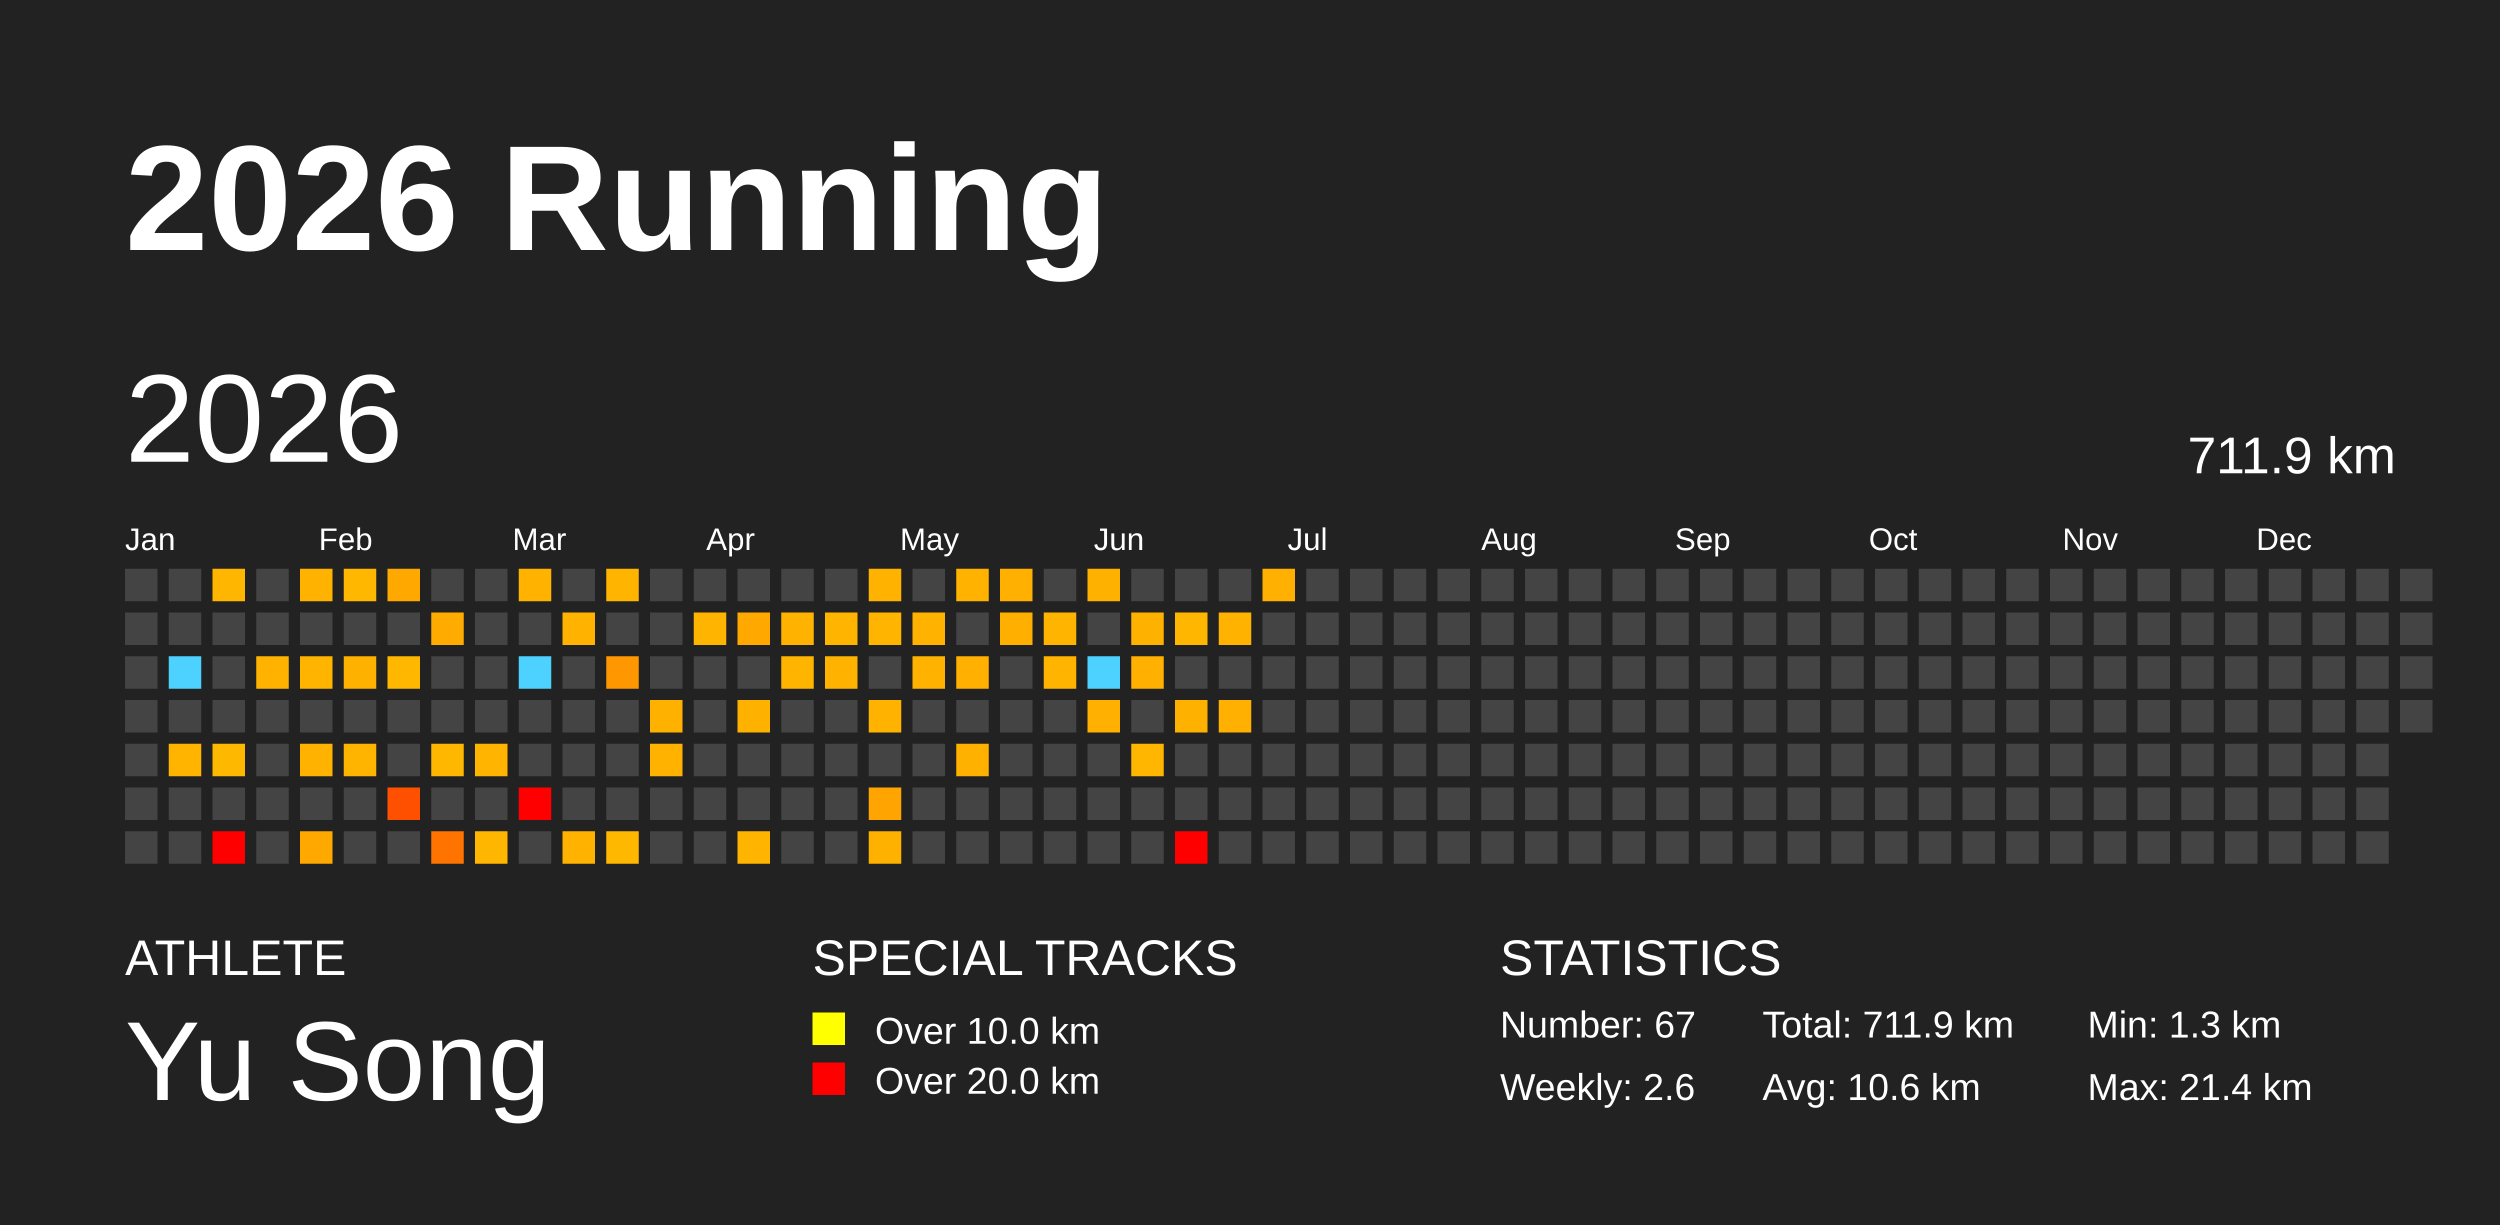
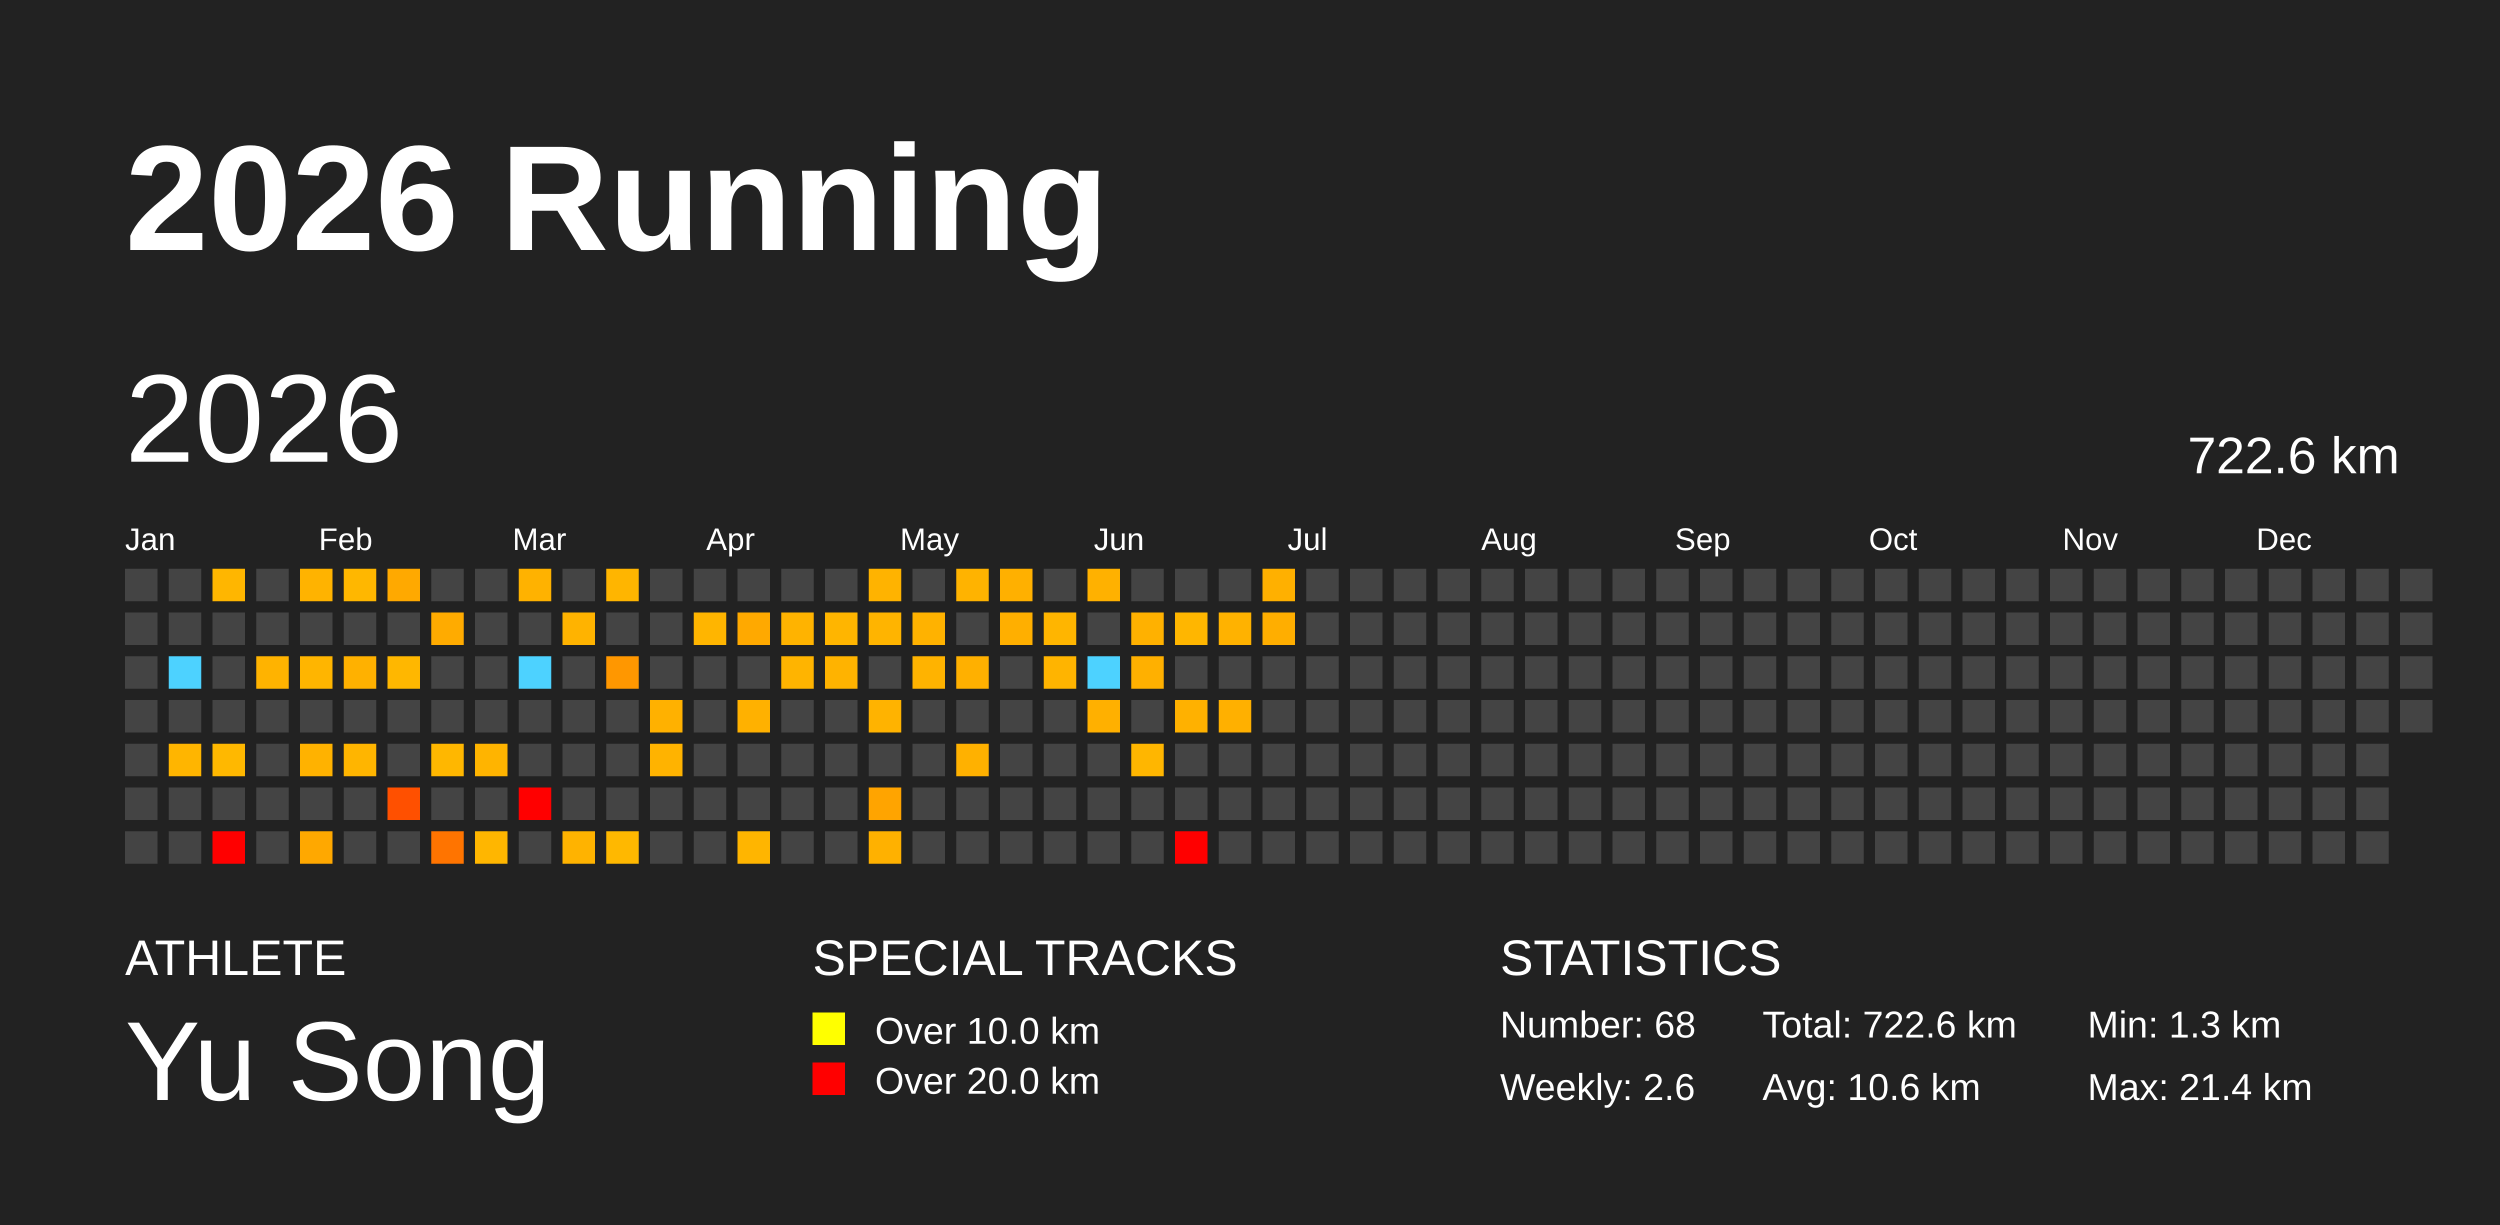
<svg xmlns="http://www.w3.org/2000/svg" baseProfile="full" height="98mm" version="1.1" viewBox="0,0,200,98" width="200mm">
  <defs />
  <rect fill="#222222" height="98" width="200" x="0" y="0" />
  <text fill="#FFFFFF" style="font-size:12px; font-family:Arial; font-weight:bold;" x="10" y="20">2026 Running</text>
  <text fill="#FFFFFF" style="font-size:4px; font-family:Arial" x="10" y="78">ATHLETE</text>
  <text fill="#FFFFFF" style="font-size:9px; font-family:Arial" x="10" y="88">Yu Song</text>
  <text fill="#FFFFFF" style="font-size:4px; font-family:Arial" x="65" y="78">SPECIAL TRACKS</text>
  <rect fill="yellow" height="2.6" width="2.6" x="65" y="81" />
  <text fill="#FFFFFF" style="font-size:3px; font-family:Arial" x="70" y="83.5">Over 10.0 km</text>
  <rect fill="red" height="2.6" width="2.6" x="65" y="85" />
  <text fill="#FFFFFF" style="font-size:3px; font-family:Arial" x="70" y="87.5">Over 20.0 km</text>
  <text fill="#FFFFFF" style="font-size:4px; font-family:Arial" x="120" y="78">STATISTICS</text>
-   <text fill="#FFFFFF" style="font-size:3px; font-family:Arial" x="120" y="83">Number: 67</text>
+   <text fill="#FFFFFF" style="font-size:3px; font-family:Arial" x="120" y="83">Number: 68</text>
  <text fill="#FFFFFF" style="font-size:3px; font-family:Arial" x="120" y="88">Weekly: 2.6</text>
-   <text fill="#FFFFFF" style="font-size:3px; font-family:Arial" x="141" y="83">Total: 711.9 km</text>
+   <text fill="#FFFFFF" style="font-size:3px; font-family:Arial" x="141" y="83">Total: 722.6 km</text>
  <text fill="#FFFFFF" style="font-size:3px; font-family:Arial" x="141" y="88">Avg: 10.6 km</text>
  <text fill="#FFFFFF" style="font-size:3px; font-family:Arial" x="167" y="83">Min: 1.3 km</text>
  <text fill="#FFFFFF" style="font-size:3px; font-family:Arial" x="167" y="88">Max: 21.4 km</text>
  <text dominant-baseline="hanging" fill="#FFFFFF" style="font-size:10.0px; font-family:Arial;" x="10" y="30">2026</text>
-   <text dominant-baseline="hanging" fill="#FFFFFF" style="font-size:4.125px; font-family:Arial;" x="175" y="35">711.9 km</text>
+   <text dominant-baseline="hanging" fill="#FFFFFF" style="font-size:4.125px; font-family:Arial;" x="175" y="35">722.6 km</text>
  <text fill="#FFFFFF" style="font-size:2.5px; font-family:Arial" x="10.0" y="44">Jan</text>
  <text fill="#FFFFFF" style="font-size:2.5px; font-family:Arial" x="25.5" y="44">Feb</text>
  <text fill="#FFFFFF" style="font-size:2.5px; font-family:Arial" x="41.0" y="44">Mar</text>
  <text fill="#FFFFFF" style="font-size:2.5px; font-family:Arial" x="56.5" y="44">Apr</text>
  <text fill="#FFFFFF" style="font-size:2.5px; font-family:Arial" x="72.0" y="44">May</text>
  <text fill="#FFFFFF" style="font-size:2.5px; font-family:Arial" x="87.5" y="44">Jun</text>
  <text fill="#FFFFFF" style="font-size:2.5px; font-family:Arial" x="103.0" y="44">Jul</text>
  <text fill="#FFFFFF" style="font-size:2.5px; font-family:Arial" x="118.5" y="44">Aug</text>
  <text fill="#FFFFFF" style="font-size:2.5px; font-family:Arial" x="134.0" y="44">Sep</text>
  <text fill="#FFFFFF" style="font-size:2.5px; font-family:Arial" x="149.5" y="44">Oct</text>
  <text fill="#FFFFFF" style="font-size:2.5px; font-family:Arial" x="165.0" y="44">Nov</text>
  <text fill="#FFFFFF" style="font-size:2.5px; font-family:Arial" x="180.5" y="44">Dec</text>
  <rect fill="#444444" height="2.6" width="2.6" x="10.0" y="45.5" />
  <rect fill="#444444" height="2.6" width="2.6" x="10.0" y="49.0" />
  <rect fill="#444444" height="2.6" width="2.6" x="10.0" y="52.5" />
  <rect fill="#444444" height="2.6" width="2.6" x="10.0" y="56.0" />
  <rect fill="#444444" height="2.6" width="2.6" x="10.0" y="59.5" />
  <rect fill="#444444" height="2.6" width="2.6" x="10.0" y="63.0" />
  <rect fill="#444444" height="2.6" width="2.6" x="10.0" y="66.5" />
  <rect fill="#444444" height="2.6" width="2.6" x="13.5" y="45.5" />
  <rect fill="#444444" height="2.6" width="2.6" x="13.5" y="49.0" />
  <rect fill="#4dd2ff" height="2.6" width="2.6" x="13.5" y="52.5" />
  <rect fill="#444444" height="2.6" width="2.6" x="13.5" y="56.0" />
  <rect fill="#ffb500" height="2.6" width="2.6" x="13.5" y="59.5" />
  <rect fill="#444444" height="2.6" width="2.6" x="13.5" y="63.0" />
  <rect fill="#444444" height="2.6" width="2.6" x="13.5" y="66.5" />
  <rect fill="#ffb600" height="2.6" width="2.6" x="17.0" y="45.5" />
  <rect fill="#444444" height="2.6" width="2.6" x="17.0" y="49.0" />
  <rect fill="#444444" height="2.6" width="2.6" x="17.0" y="52.5" />
  <rect fill="#444444" height="2.6" width="2.6" x="17.0" y="56.0" />
  <rect fill="#ffb800" height="2.6" width="2.6" x="17.0" y="59.5" />
  <rect fill="#444444" height="2.6" width="2.6" x="17.0" y="63.0" />
  <rect fill="red" height="2.6" width="2.6" x="17.0" y="66.5" />
  <rect fill="#444444" height="2.6" width="2.6" x="20.5" y="45.5" />
  <rect fill="#444444" height="2.6" width="2.6" x="20.5" y="49.0" />
  <rect fill="#ffb300" height="2.6" width="2.6" x="20.5" y="52.5" />
  <rect fill="#444444" height="2.6" width="2.6" x="20.5" y="56.0" />
  <rect fill="#444444" height="2.6" width="2.6" x="20.5" y="59.5" />
  <rect fill="#444444" height="2.6" width="2.6" x="20.5" y="63.0" />
  <rect fill="#444444" height="2.6" width="2.6" x="20.5" y="66.5" />
  <rect fill="#ffb300" height="2.6" width="2.6" x="24.0" y="45.5" />
  <rect fill="#444444" height="2.6" width="2.6" x="24.0" y="49.0" />
  <rect fill="#ffb500" height="2.6" width="2.6" x="24.0" y="52.5" />
  <rect fill="#444444" height="2.6" width="2.6" x="24.0" y="56.0" />
  <rect fill="#ffb200" height="2.6" width="2.6" x="24.0" y="59.5" />
  <rect fill="#444444" height="2.6" width="2.6" x="24.0" y="63.0" />
  <rect fill="#ffa800" height="2.6" width="2.6" x="24.0" y="66.5" />
  <rect fill="#ffb700" height="2.6" width="2.6" x="27.5" y="45.5" />
  <rect fill="#444444" height="2.6" width="2.6" x="27.5" y="49.0" />
  <rect fill="#ffb100" height="2.6" width="2.6" x="27.5" y="52.5" />
  <rect fill="#444444" height="2.6" width="2.6" x="27.5" y="56.0" />
  <rect fill="#ffb500" height="2.6" width="2.6" x="27.5" y="59.5" />
  <rect fill="#444444" height="2.6" width="2.6" x="27.5" y="63.0" />
  <rect fill="#444444" height="2.6" width="2.6" x="27.5" y="66.5" />
  <rect fill="#ffa900" height="2.6" width="2.6" x="31.0" y="45.5" />
  <rect fill="#444444" height="2.6" width="2.6" x="31.0" y="49.0" />
  <rect fill="#ffb700" height="2.6" width="2.6" x="31.0" y="52.5" />
  <rect fill="#444444" height="2.6" width="2.6" x="31.0" y="56.0" />
  <rect fill="#444444" height="2.6" width="2.6" x="31.0" y="59.5" />
  <rect fill="#ff5000" height="2.6" width="2.6" x="31.0" y="63.0" />
  <rect fill="#444444" height="2.6" width="2.6" x="31.0" y="66.5" />
  <rect fill="#444444" height="2.6" width="2.6" x="34.5" y="45.5" />
  <rect fill="#ffab00" height="2.6" width="2.6" x="34.5" y="49.0" />
  <rect fill="#444444" height="2.6" width="2.6" x="34.5" y="52.5" />
  <rect fill="#444444" height="2.6" width="2.6" x="34.5" y="56.0" />
  <rect fill="#ffb700" height="2.6" width="2.6" x="34.5" y="59.5" />
  <rect fill="#444444" height="2.6" width="2.6" x="34.5" y="63.0" />
  <rect fill="#ff7400" height="2.6" width="2.6" x="34.5" y="66.5" />
  <rect fill="#444444" height="2.6" width="2.6" x="38.0" y="45.5" />
  <rect fill="#444444" height="2.6" width="2.6" x="38.0" y="49.0" />
  <rect fill="#444444" height="2.6" width="2.6" x="38.0" y="52.5" />
  <rect fill="#444444" height="2.6" width="2.6" x="38.0" y="56.0" />
  <rect fill="#ffb400" height="2.6" width="2.6" x="38.0" y="59.5" />
  <rect fill="#444444" height="2.6" width="2.6" x="38.0" y="63.0" />
  <rect fill="#ffb600" height="2.6" width="2.6" x="38.0" y="66.5" />
  <rect fill="#ffb200" height="2.6" width="2.6" x="41.5" y="45.5" />
  <rect fill="#444444" height="2.6" width="2.6" x="41.5" y="49.0" />
  <rect fill="#4dd2ff" height="2.6" width="2.6" x="41.5" y="52.5" />
  <rect fill="#444444" height="2.6" width="2.6" x="41.5" y="56.0" />
  <rect fill="#444444" height="2.6" width="2.6" x="41.5" y="59.5" />
  <rect fill="red" height="2.6" width="2.6" x="41.5" y="63.0" />
  <rect fill="#444444" height="2.6" width="2.6" x="41.5" y="66.5" />
  <rect fill="#444444" height="2.6" width="2.6" x="45.0" y="45.5" />
  <rect fill="#ffb300" height="2.6" width="2.6" x="45.0" y="49.0" />
  <rect fill="#444444" height="2.6" width="2.6" x="45.0" y="52.5" />
  <rect fill="#444444" height="2.6" width="2.6" x="45.0" y="56.0" />
  <rect fill="#444444" height="2.6" width="2.6" x="45.0" y="59.5" />
  <rect fill="#444444" height="2.6" width="2.6" x="45.0" y="63.0" />
  <rect fill="#ffb300" height="2.6" width="2.6" x="45.0" y="66.5" />
  <rect fill="#ffb500" height="2.6" width="2.6" x="48.5" y="45.5" />
  <rect fill="#444444" height="2.6" width="2.6" x="48.5" y="49.0" />
  <rect fill="#ff9700" height="2.6" width="2.6" x="48.5" y="52.5" />
  <rect fill="#444444" height="2.6" width="2.6" x="48.5" y="56.0" />
  <rect fill="#444444" height="2.6" width="2.6" x="48.5" y="59.5" />
  <rect fill="#444444" height="2.6" width="2.6" x="48.5" y="63.0" />
  <rect fill="#ffb800" height="2.6" width="2.6" x="48.5" y="66.5" />
  <rect fill="#444444" height="2.6" width="2.6" x="52.0" y="45.5" />
  <rect fill="#444444" height="2.6" width="2.6" x="52.0" y="49.0" />
  <rect fill="#444444" height="2.6" width="2.6" x="52.0" y="52.5" />
  <rect fill="#ffb100" height="2.6" width="2.6" x="52.0" y="56.0" />
  <rect fill="#ffb300" height="2.6" width="2.6" x="52.0" y="59.5" />
  <rect fill="#444444" height="2.6" width="2.6" x="52.0" y="63.0" />
  <rect fill="#444444" height="2.6" width="2.6" x="52.0" y="66.5" />
  <rect fill="#444444" height="2.6" width="2.6" x="55.5" y="45.5" />
  <rect fill="#ffb500" height="2.6" width="2.6" x="55.5" y="49.0" />
  <rect fill="#444444" height="2.6" width="2.6" x="55.5" y="52.5" />
  <rect fill="#444444" height="2.6" width="2.6" x="55.5" y="56.0" />
  <rect fill="#444444" height="2.6" width="2.6" x="55.5" y="59.5" />
  <rect fill="#444444" height="2.6" width="2.6" x="55.5" y="63.0" />
  <rect fill="#444444" height="2.6" width="2.6" x="55.5" y="66.5" />
  <rect fill="#444444" height="2.6" width="2.6" x="59.0" y="45.5" />
  <rect fill="#ffa900" height="2.6" width="2.6" x="59.0" y="49.0" />
  <rect fill="#444444" height="2.6" width="2.6" x="59.0" y="52.5" />
  <rect fill="#ffb100" height="2.6" width="2.6" x="59.0" y="56.0" />
  <rect fill="#444444" height="2.6" width="2.6" x="59.0" y="59.5" />
  <rect fill="#444444" height="2.6" width="2.6" x="59.0" y="63.0" />
  <rect fill="#ffb500" height="2.6" width="2.6" x="59.0" y="66.5" />
  <rect fill="#444444" height="2.6" width="2.6" x="62.5" y="45.5" />
  <rect fill="#ffb300" height="2.6" width="2.6" x="62.5" y="49.0" />
  <rect fill="#ffb400" height="2.6" width="2.6" x="62.5" y="52.5" />
  <rect fill="#444444" height="2.6" width="2.6" x="62.5" y="56.0" />
  <rect fill="#444444" height="2.6" width="2.6" x="62.5" y="59.5" />
  <rect fill="#444444" height="2.6" width="2.6" x="62.5" y="63.0" />
  <rect fill="#444444" height="2.6" width="2.6" x="62.5" y="66.5" />
  <rect fill="#444444" height="2.6" width="2.6" x="66.0" y="45.5" />
  <rect fill="#ffb500" height="2.6" width="2.6" x="66.0" y="49.0" />
  <rect fill="#ffb300" height="2.6" width="2.6" x="66.0" y="52.5" />
  <rect fill="#444444" height="2.6" width="2.6" x="66.0" y="56.0" />
  <rect fill="#444444" height="2.6" width="2.6" x="66.0" y="59.5" />
  <rect fill="#444444" height="2.6" width="2.6" x="66.0" y="63.0" />
  <rect fill="#444444" height="2.6" width="2.6" x="66.0" y="66.5" />
  <rect fill="#ffb300" height="2.6" width="2.6" x="69.5" y="45.5" />
  <rect fill="#ffb400" height="2.6" width="2.6" x="69.5" y="49.0" />
  <rect fill="#444444" height="2.6" width="2.6" x="69.5" y="52.5" />
  <rect fill="#ffb300" height="2.6" width="2.6" x="69.5" y="56.0" />
  <rect fill="#444444" height="2.6" width="2.6" x="69.5" y="59.5" />
  <rect fill="#ffa400" height="2.6" width="2.6" x="69.5" y="63.0" />
  <rect fill="#ffb100" height="2.6" width="2.6" x="69.5" y="66.5" />
  <rect fill="#444444" height="2.6" width="2.6" x="73.0" y="45.5" />
  <rect fill="#ffb200" height="2.6" width="2.6" x="73.0" y="49.0" />
  <rect fill="#ffb300" height="2.6" width="2.6" x="73.0" y="52.5" />
  <rect fill="#444444" height="2.6" width="2.6" x="73.0" y="56.0" />
  <rect fill="#444444" height="2.6" width="2.6" x="73.0" y="59.5" />
  <rect fill="#444444" height="2.6" width="2.6" x="73.0" y="63.0" />
  <rect fill="#444444" height="2.6" width="2.6" x="73.0" y="66.5" />
  <rect fill="#ffb300" height="2.6" width="2.6" x="76.5" y="45.5" />
  <rect fill="#444444" height="2.6" width="2.6" x="76.5" y="49.0" />
  <rect fill="#ffb000" height="2.6" width="2.6" x="76.5" y="52.5" />
  <rect fill="#444444" height="2.6" width="2.6" x="76.5" y="56.0" />
  <rect fill="#ffb100" height="2.6" width="2.6" x="76.5" y="59.5" />
  <rect fill="#444444" height="2.6" width="2.6" x="76.5" y="63.0" />
  <rect fill="#444444" height="2.6" width="2.6" x="76.5" y="66.5" />
  <rect fill="#ffb000" height="2.6" width="2.6" x="80.0" y="45.5" />
  <rect fill="#ffaf00" height="2.6" width="2.6" x="80.0" y="49.0" />
  <rect fill="#444444" height="2.6" width="2.6" x="80.0" y="52.5" />
  <rect fill="#444444" height="2.6" width="2.6" x="80.0" y="56.0" />
  <rect fill="#444444" height="2.6" width="2.6" x="80.0" y="59.5" />
  <rect fill="#444444" height="2.6" width="2.6" x="80.0" y="63.0" />
  <rect fill="#444444" height="2.6" width="2.6" x="80.0" y="66.5" />
  <rect fill="#444444" height="2.6" width="2.6" x="83.5" y="45.5" />
  <rect fill="#ffb500" height="2.6" width="2.6" x="83.5" y="49.0" />
  <rect fill="#ffb400" height="2.6" width="2.6" x="83.5" y="52.5" />
  <rect fill="#444444" height="2.6" width="2.6" x="83.5" y="56.0" />
  <rect fill="#444444" height="2.6" width="2.6" x="83.5" y="59.5" />
  <rect fill="#444444" height="2.6" width="2.6" x="83.5" y="63.0" />
  <rect fill="#444444" height="2.6" width="2.6" x="83.5" y="66.5" />
  <rect fill="#ffb100" height="2.6" width="2.6" x="87.0" y="45.5" />
  <rect fill="#444444" height="2.6" width="2.6" x="87.0" y="49.0" />
  <rect fill="#4dd2ff" height="2.6" width="2.6" x="87.0" y="52.5" />
  <rect fill="#ffb000" height="2.6" width="2.6" x="87.0" y="56.0" />
  <rect fill="#444444" height="2.6" width="2.6" x="87.0" y="59.5" />
  <rect fill="#444444" height="2.6" width="2.6" x="87.0" y="63.0" />
  <rect fill="#444444" height="2.6" width="2.6" x="87.0" y="66.5" />
  <rect fill="#444444" height="2.6" width="2.6" x="90.5" y="45.5" />
  <rect fill="#ffb100" height="2.6" width="2.6" x="90.5" y="49.0" />
  <rect fill="#ffb000" height="2.6" width="2.6" x="90.5" y="52.5" />
  <rect fill="#444444" height="2.6" width="2.6" x="90.5" y="56.0" />
  <rect fill="#ffb600" height="2.6" width="2.6" x="90.5" y="59.5" />
  <rect fill="#444444" height="2.6" width="2.6" x="90.5" y="63.0" />
  <rect fill="#444444" height="2.6" width="2.6" x="90.5" y="66.5" />
  <rect fill="#444444" height="2.6" width="2.6" x="94.0" y="45.5" />
  <rect fill="#ffb600" height="2.6" width="2.6" x="94.0" y="49.0" />
  <rect fill="#444444" height="2.6" width="2.6" x="94.0" y="52.5" />
  <rect fill="#ffb100" height="2.6" width="2.6" x="94.0" y="56.0" />
  <rect fill="#444444" height="2.6" width="2.6" x="94.0" y="59.5" />
  <rect fill="#444444" height="2.6" width="2.6" x="94.0" y="63.0" />
  <rect fill="red" height="2.6" width="2.6" x="94.0" y="66.5" />
  <rect fill="#444444" height="2.6" width="2.6" x="97.5" y="45.5" />
  <rect fill="#ffb200" height="2.6" width="2.6" x="97.5" y="49.0" />
  <rect fill="#444444" height="2.6" width="2.6" x="97.5" y="52.5" />
  <rect fill="#ffb000" height="2.6" width="2.6" x="97.5" y="56.0" />
  <rect fill="#444444" height="2.6" width="2.6" x="97.5" y="59.5" />
  <rect fill="#444444" height="2.6" width="2.6" x="97.5" y="63.0" />
  <rect fill="#444444" height="2.6" width="2.6" x="97.5" y="66.5" />
  <rect fill="#ffb000" height="2.6" width="2.6" x="101.0" y="45.5" />
-   <rect fill="#444444" height="2.6" width="2.6" x="101.0" y="49.0" />
+   <rect fill="#ffae00" height="2.6" width="2.6" x="101.0" y="49.0" />
  <rect fill="#444444" height="2.6" width="2.6" x="101.0" y="52.5" />
  <rect fill="#444444" height="2.6" width="2.6" x="101.0" y="56.0" />
  <rect fill="#444444" height="2.6" width="2.6" x="101.0" y="59.5" />
  <rect fill="#444444" height="2.6" width="2.6" x="101.0" y="63.0" />
  <rect fill="#444444" height="2.6" width="2.6" x="101.0" y="66.5" />
  <rect fill="#444444" height="2.6" width="2.6" x="104.5" y="45.5" />
  <rect fill="#444444" height="2.6" width="2.6" x="104.5" y="49.0" />
  <rect fill="#444444" height="2.6" width="2.6" x="104.5" y="52.5" />
  <rect fill="#444444" height="2.6" width="2.6" x="104.5" y="56.0" />
  <rect fill="#444444" height="2.6" width="2.6" x="104.5" y="59.5" />
  <rect fill="#444444" height="2.6" width="2.6" x="104.5" y="63.0" />
  <rect fill="#444444" height="2.6" width="2.6" x="104.5" y="66.5" />
  <rect fill="#444444" height="2.6" width="2.6" x="108.0" y="45.5" />
  <rect fill="#444444" height="2.6" width="2.6" x="108.0" y="49.0" />
  <rect fill="#444444" height="2.6" width="2.6" x="108.0" y="52.5" />
  <rect fill="#444444" height="2.6" width="2.6" x="108.0" y="56.0" />
  <rect fill="#444444" height="2.6" width="2.6" x="108.0" y="59.5" />
  <rect fill="#444444" height="2.6" width="2.6" x="108.0" y="63.0" />
  <rect fill="#444444" height="2.6" width="2.6" x="108.0" y="66.5" />
  <rect fill="#444444" height="2.6" width="2.6" x="111.5" y="45.5" />
  <rect fill="#444444" height="2.6" width="2.6" x="111.5" y="49.0" />
  <rect fill="#444444" height="2.6" width="2.6" x="111.5" y="52.5" />
  <rect fill="#444444" height="2.6" width="2.6" x="111.5" y="56.0" />
  <rect fill="#444444" height="2.6" width="2.6" x="111.5" y="59.5" />
  <rect fill="#444444" height="2.6" width="2.6" x="111.5" y="63.0" />
  <rect fill="#444444" height="2.6" width="2.6" x="111.5" y="66.5" />
  <rect fill="#444444" height="2.6" width="2.6" x="115.0" y="45.5" />
  <rect fill="#444444" height="2.6" width="2.6" x="115.0" y="49.0" />
  <rect fill="#444444" height="2.6" width="2.6" x="115.0" y="52.5" />
  <rect fill="#444444" height="2.6" width="2.6" x="115.0" y="56.0" />
  <rect fill="#444444" height="2.6" width="2.6" x="115.0" y="59.5" />
  <rect fill="#444444" height="2.6" width="2.6" x="115.0" y="63.0" />
  <rect fill="#444444" height="2.6" width="2.6" x="115.0" y="66.5" />
  <rect fill="#444444" height="2.6" width="2.6" x="118.5" y="45.5" />
  <rect fill="#444444" height="2.6" width="2.6" x="118.5" y="49.0" />
  <rect fill="#444444" height="2.6" width="2.6" x="118.5" y="52.5" />
  <rect fill="#444444" height="2.6" width="2.6" x="118.5" y="56.0" />
  <rect fill="#444444" height="2.6" width="2.6" x="118.5" y="59.5" />
  <rect fill="#444444" height="2.6" width="2.6" x="118.5" y="63.0" />
  <rect fill="#444444" height="2.6" width="2.6" x="118.5" y="66.5" />
  <rect fill="#444444" height="2.6" width="2.6" x="122.0" y="45.5" />
  <rect fill="#444444" height="2.6" width="2.6" x="122.0" y="49.0" />
  <rect fill="#444444" height="2.6" width="2.6" x="122.0" y="52.5" />
  <rect fill="#444444" height="2.6" width="2.6" x="122.0" y="56.0" />
  <rect fill="#444444" height="2.6" width="2.6" x="122.0" y="59.5" />
  <rect fill="#444444" height="2.6" width="2.6" x="122.0" y="63.0" />
  <rect fill="#444444" height="2.6" width="2.6" x="122.0" y="66.5" />
  <rect fill="#444444" height="2.6" width="2.6" x="125.5" y="45.5" />
  <rect fill="#444444" height="2.6" width="2.6" x="125.5" y="49.0" />
  <rect fill="#444444" height="2.6" width="2.6" x="125.5" y="52.5" />
  <rect fill="#444444" height="2.6" width="2.6" x="125.5" y="56.0" />
  <rect fill="#444444" height="2.6" width="2.6" x="125.5" y="59.5" />
  <rect fill="#444444" height="2.6" width="2.6" x="125.5" y="63.0" />
  <rect fill="#444444" height="2.6" width="2.6" x="125.5" y="66.5" />
  <rect fill="#444444" height="2.6" width="2.6" x="129.0" y="45.5" />
  <rect fill="#444444" height="2.6" width="2.6" x="129.0" y="49.0" />
  <rect fill="#444444" height="2.6" width="2.6" x="129.0" y="52.5" />
  <rect fill="#444444" height="2.6" width="2.6" x="129.0" y="56.0" />
  <rect fill="#444444" height="2.6" width="2.6" x="129.0" y="59.5" />
  <rect fill="#444444" height="2.6" width="2.6" x="129.0" y="63.0" />
  <rect fill="#444444" height="2.6" width="2.6" x="129.0" y="66.5" />
  <rect fill="#444444" height="2.6" width="2.6" x="132.5" y="45.5" />
  <rect fill="#444444" height="2.6" width="2.6" x="132.5" y="49.0" />
  <rect fill="#444444" height="2.6" width="2.6" x="132.5" y="52.5" />
  <rect fill="#444444" height="2.6" width="2.6" x="132.5" y="56.0" />
  <rect fill="#444444" height="2.6" width="2.6" x="132.5" y="59.5" />
  <rect fill="#444444" height="2.6" width="2.6" x="132.5" y="63.0" />
  <rect fill="#444444" height="2.6" width="2.6" x="132.5" y="66.5" />
  <rect fill="#444444" height="2.6" width="2.6" x="136.0" y="45.5" />
  <rect fill="#444444" height="2.6" width="2.6" x="136.0" y="49.0" />
  <rect fill="#444444" height="2.6" width="2.6" x="136.0" y="52.5" />
  <rect fill="#444444" height="2.6" width="2.6" x="136.0" y="56.0" />
  <rect fill="#444444" height="2.6" width="2.6" x="136.0" y="59.5" />
  <rect fill="#444444" height="2.6" width="2.6" x="136.0" y="63.0" />
  <rect fill="#444444" height="2.6" width="2.6" x="136.0" y="66.5" />
  <rect fill="#444444" height="2.6" width="2.6" x="139.5" y="45.5" />
  <rect fill="#444444" height="2.6" width="2.6" x="139.5" y="49.0" />
  <rect fill="#444444" height="2.6" width="2.6" x="139.5" y="52.5" />
  <rect fill="#444444" height="2.6" width="2.6" x="139.5" y="56.0" />
  <rect fill="#444444" height="2.6" width="2.6" x="139.5" y="59.5" />
  <rect fill="#444444" height="2.6" width="2.6" x="139.5" y="63.0" />
  <rect fill="#444444" height="2.6" width="2.6" x="139.5" y="66.5" />
  <rect fill="#444444" height="2.6" width="2.6" x="143.0" y="45.5" />
  <rect fill="#444444" height="2.6" width="2.6" x="143.0" y="49.0" />
  <rect fill="#444444" height="2.6" width="2.6" x="143.0" y="52.5" />
  <rect fill="#444444" height="2.6" width="2.6" x="143.0" y="56.0" />
  <rect fill="#444444" height="2.6" width="2.6" x="143.0" y="59.5" />
  <rect fill="#444444" height="2.6" width="2.6" x="143.0" y="63.0" />
  <rect fill="#444444" height="2.6" width="2.6" x="143.0" y="66.5" />
  <rect fill="#444444" height="2.6" width="2.6" x="146.5" y="45.5" />
  <rect fill="#444444" height="2.6" width="2.6" x="146.5" y="49.0" />
  <rect fill="#444444" height="2.6" width="2.6" x="146.5" y="52.5" />
  <rect fill="#444444" height="2.6" width="2.6" x="146.5" y="56.0" />
  <rect fill="#444444" height="2.6" width="2.6" x="146.5" y="59.5" />
  <rect fill="#444444" height="2.6" width="2.6" x="146.5" y="63.0" />
  <rect fill="#444444" height="2.6" width="2.6" x="146.5" y="66.5" />
  <rect fill="#444444" height="2.6" width="2.6" x="150.0" y="45.5" />
  <rect fill="#444444" height="2.6" width="2.6" x="150.0" y="49.0" />
  <rect fill="#444444" height="2.6" width="2.6" x="150.0" y="52.5" />
  <rect fill="#444444" height="2.6" width="2.6" x="150.0" y="56.0" />
  <rect fill="#444444" height="2.6" width="2.6" x="150.0" y="59.5" />
  <rect fill="#444444" height="2.6" width="2.6" x="150.0" y="63.0" />
  <rect fill="#444444" height="2.6" width="2.6" x="150.0" y="66.5" />
  <rect fill="#444444" height="2.6" width="2.6" x="153.5" y="45.5" />
  <rect fill="#444444" height="2.6" width="2.6" x="153.5" y="49.0" />
  <rect fill="#444444" height="2.6" width="2.6" x="153.5" y="52.5" />
  <rect fill="#444444" height="2.6" width="2.6" x="153.5" y="56.0" />
  <rect fill="#444444" height="2.6" width="2.6" x="153.5" y="59.5" />
  <rect fill="#444444" height="2.6" width="2.6" x="153.5" y="63.0" />
  <rect fill="#444444" height="2.6" width="2.6" x="153.5" y="66.5" />
  <rect fill="#444444" height="2.6" width="2.6" x="157.0" y="45.5" />
  <rect fill="#444444" height="2.6" width="2.6" x="157.0" y="49.0" />
  <rect fill="#444444" height="2.6" width="2.6" x="157.0" y="52.5" />
  <rect fill="#444444" height="2.6" width="2.6" x="157.0" y="56.0" />
  <rect fill="#444444" height="2.6" width="2.6" x="157.0" y="59.5" />
  <rect fill="#444444" height="2.6" width="2.6" x="157.0" y="63.0" />
  <rect fill="#444444" height="2.6" width="2.6" x="157.0" y="66.5" />
  <rect fill="#444444" height="2.6" width="2.6" x="160.5" y="45.5" />
  <rect fill="#444444" height="2.6" width="2.6" x="160.5" y="49.0" />
  <rect fill="#444444" height="2.6" width="2.6" x="160.5" y="52.5" />
  <rect fill="#444444" height="2.6" width="2.6" x="160.5" y="56.0" />
  <rect fill="#444444" height="2.6" width="2.6" x="160.5" y="59.5" />
  <rect fill="#444444" height="2.6" width="2.6" x="160.5" y="63.0" />
  <rect fill="#444444" height="2.6" width="2.6" x="160.5" y="66.5" />
  <rect fill="#444444" height="2.6" width="2.6" x="164.0" y="45.5" />
  <rect fill="#444444" height="2.6" width="2.6" x="164.0" y="49.0" />
  <rect fill="#444444" height="2.6" width="2.6" x="164.0" y="52.5" />
  <rect fill="#444444" height="2.6" width="2.6" x="164.0" y="56.0" />
  <rect fill="#444444" height="2.6" width="2.6" x="164.0" y="59.5" />
  <rect fill="#444444" height="2.6" width="2.6" x="164.0" y="63.0" />
  <rect fill="#444444" height="2.6" width="2.6" x="164.0" y="66.5" />
  <rect fill="#444444" height="2.6" width="2.6" x="167.5" y="45.5" />
  <rect fill="#444444" height="2.6" width="2.6" x="167.5" y="49.0" />
  <rect fill="#444444" height="2.6" width="2.6" x="167.5" y="52.5" />
  <rect fill="#444444" height="2.6" width="2.6" x="167.5" y="56.0" />
  <rect fill="#444444" height="2.6" width="2.6" x="167.5" y="59.5" />
  <rect fill="#444444" height="2.6" width="2.6" x="167.5" y="63.0" />
  <rect fill="#444444" height="2.6" width="2.6" x="167.5" y="66.5" />
  <rect fill="#444444" height="2.6" width="2.6" x="171.0" y="45.5" />
  <rect fill="#444444" height="2.6" width="2.6" x="171.0" y="49.0" />
  <rect fill="#444444" height="2.6" width="2.6" x="171.0" y="52.5" />
  <rect fill="#444444" height="2.6" width="2.6" x="171.0" y="56.0" />
  <rect fill="#444444" height="2.6" width="2.6" x="171.0" y="59.5" />
  <rect fill="#444444" height="2.6" width="2.6" x="171.0" y="63.0" />
  <rect fill="#444444" height="2.6" width="2.6" x="171.0" y="66.5" />
  <rect fill="#444444" height="2.6" width="2.6" x="174.5" y="45.5" />
  <rect fill="#444444" height="2.6" width="2.6" x="174.5" y="49.0" />
  <rect fill="#444444" height="2.6" width="2.6" x="174.5" y="52.5" />
  <rect fill="#444444" height="2.6" width="2.6" x="174.5" y="56.0" />
  <rect fill="#444444" height="2.6" width="2.6" x="174.5" y="59.5" />
  <rect fill="#444444" height="2.6" width="2.6" x="174.5" y="63.0" />
  <rect fill="#444444" height="2.6" width="2.6" x="174.5" y="66.5" />
  <rect fill="#444444" height="2.6" width="2.6" x="178.0" y="45.5" />
  <rect fill="#444444" height="2.6" width="2.6" x="178.0" y="49.0" />
  <rect fill="#444444" height="2.6" width="2.6" x="178.0" y="52.5" />
  <rect fill="#444444" height="2.6" width="2.6" x="178.0" y="56.0" />
  <rect fill="#444444" height="2.6" width="2.6" x="178.0" y="59.5" />
  <rect fill="#444444" height="2.6" width="2.6" x="178.0" y="63.0" />
  <rect fill="#444444" height="2.6" width="2.6" x="178.0" y="66.5" />
  <rect fill="#444444" height="2.6" width="2.6" x="181.5" y="45.5" />
  <rect fill="#444444" height="2.6" width="2.6" x="181.5" y="49.0" />
  <rect fill="#444444" height="2.6" width="2.6" x="181.5" y="52.5" />
  <rect fill="#444444" height="2.6" width="2.6" x="181.5" y="56.0" />
  <rect fill="#444444" height="2.6" width="2.6" x="181.5" y="59.5" />
  <rect fill="#444444" height="2.6" width="2.6" x="181.5" y="63.0" />
  <rect fill="#444444" height="2.6" width="2.6" x="181.5" y="66.5" />
  <rect fill="#444444" height="2.6" width="2.6" x="185.0" y="45.5" />
  <rect fill="#444444" height="2.6" width="2.6" x="185.0" y="49.0" />
  <rect fill="#444444" height="2.6" width="2.6" x="185.0" y="52.5" />
  <rect fill="#444444" height="2.6" width="2.6" x="185.0" y="56.0" />
  <rect fill="#444444" height="2.6" width="2.6" x="185.0" y="59.5" />
  <rect fill="#444444" height="2.6" width="2.6" x="185.0" y="63.0" />
  <rect fill="#444444" height="2.6" width="2.6" x="185.0" y="66.5" />
  <rect fill="#444444" height="2.6" width="2.6" x="188.5" y="45.5" />
  <rect fill="#444444" height="2.6" width="2.6" x="188.5" y="49.0" />
  <rect fill="#444444" height="2.6" width="2.6" x="188.5" y="52.5" />
  <rect fill="#444444" height="2.6" width="2.6" x="188.5" y="56.0" />
  <rect fill="#444444" height="2.6" width="2.6" x="188.5" y="59.5" />
  <rect fill="#444444" height="2.6" width="2.6" x="188.5" y="63.0" />
  <rect fill="#444444" height="2.6" width="2.6" x="188.5" y="66.5" />
  <rect fill="#444444" height="2.6" width="2.6" x="192.0" y="45.5" />
  <rect fill="#444444" height="2.6" width="2.6" x="192.0" y="49.0" />
  <rect fill="#444444" height="2.6" width="2.6" x="192.0" y="52.5" />
  <rect fill="#444444" height="2.6" width="2.6" x="192.0" y="56.0" />
</svg>
